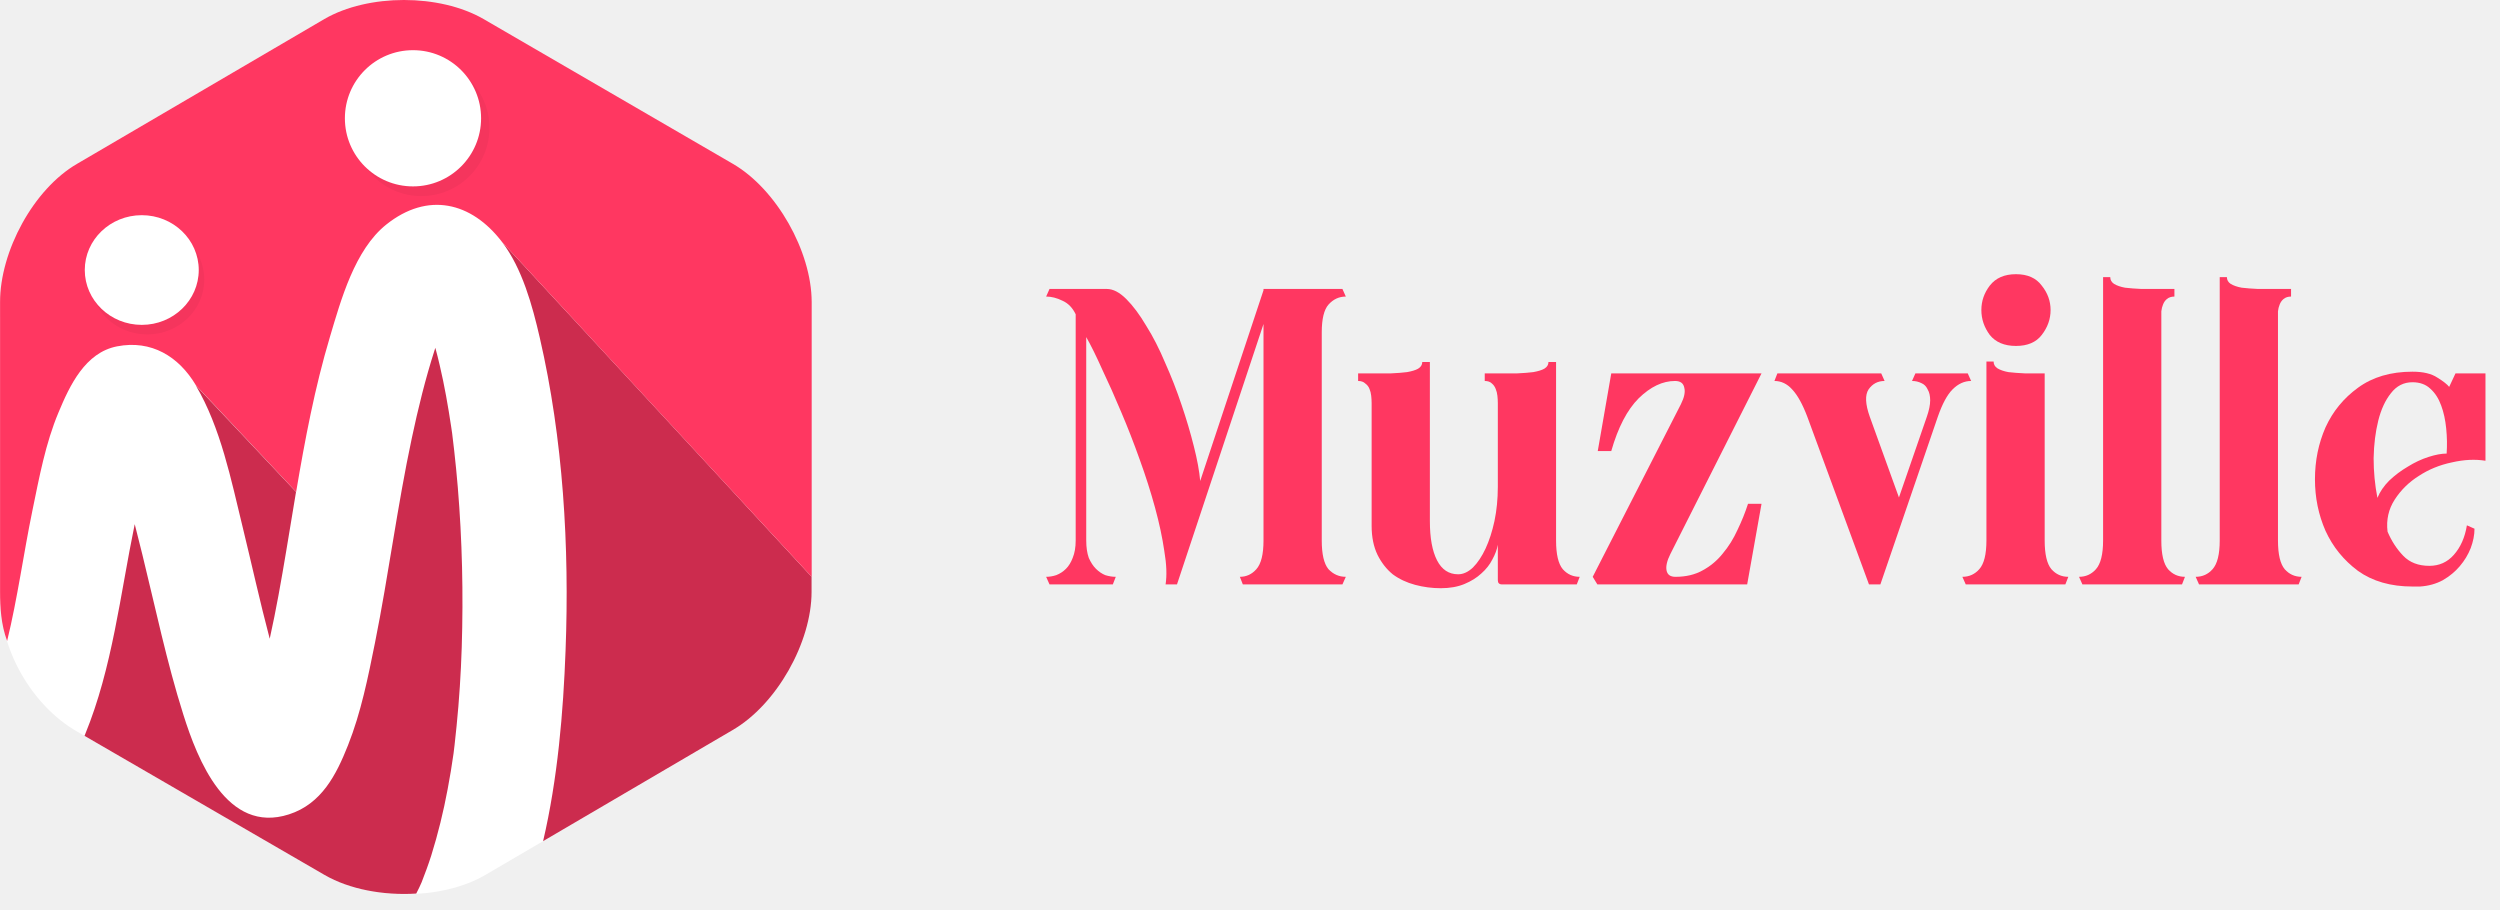
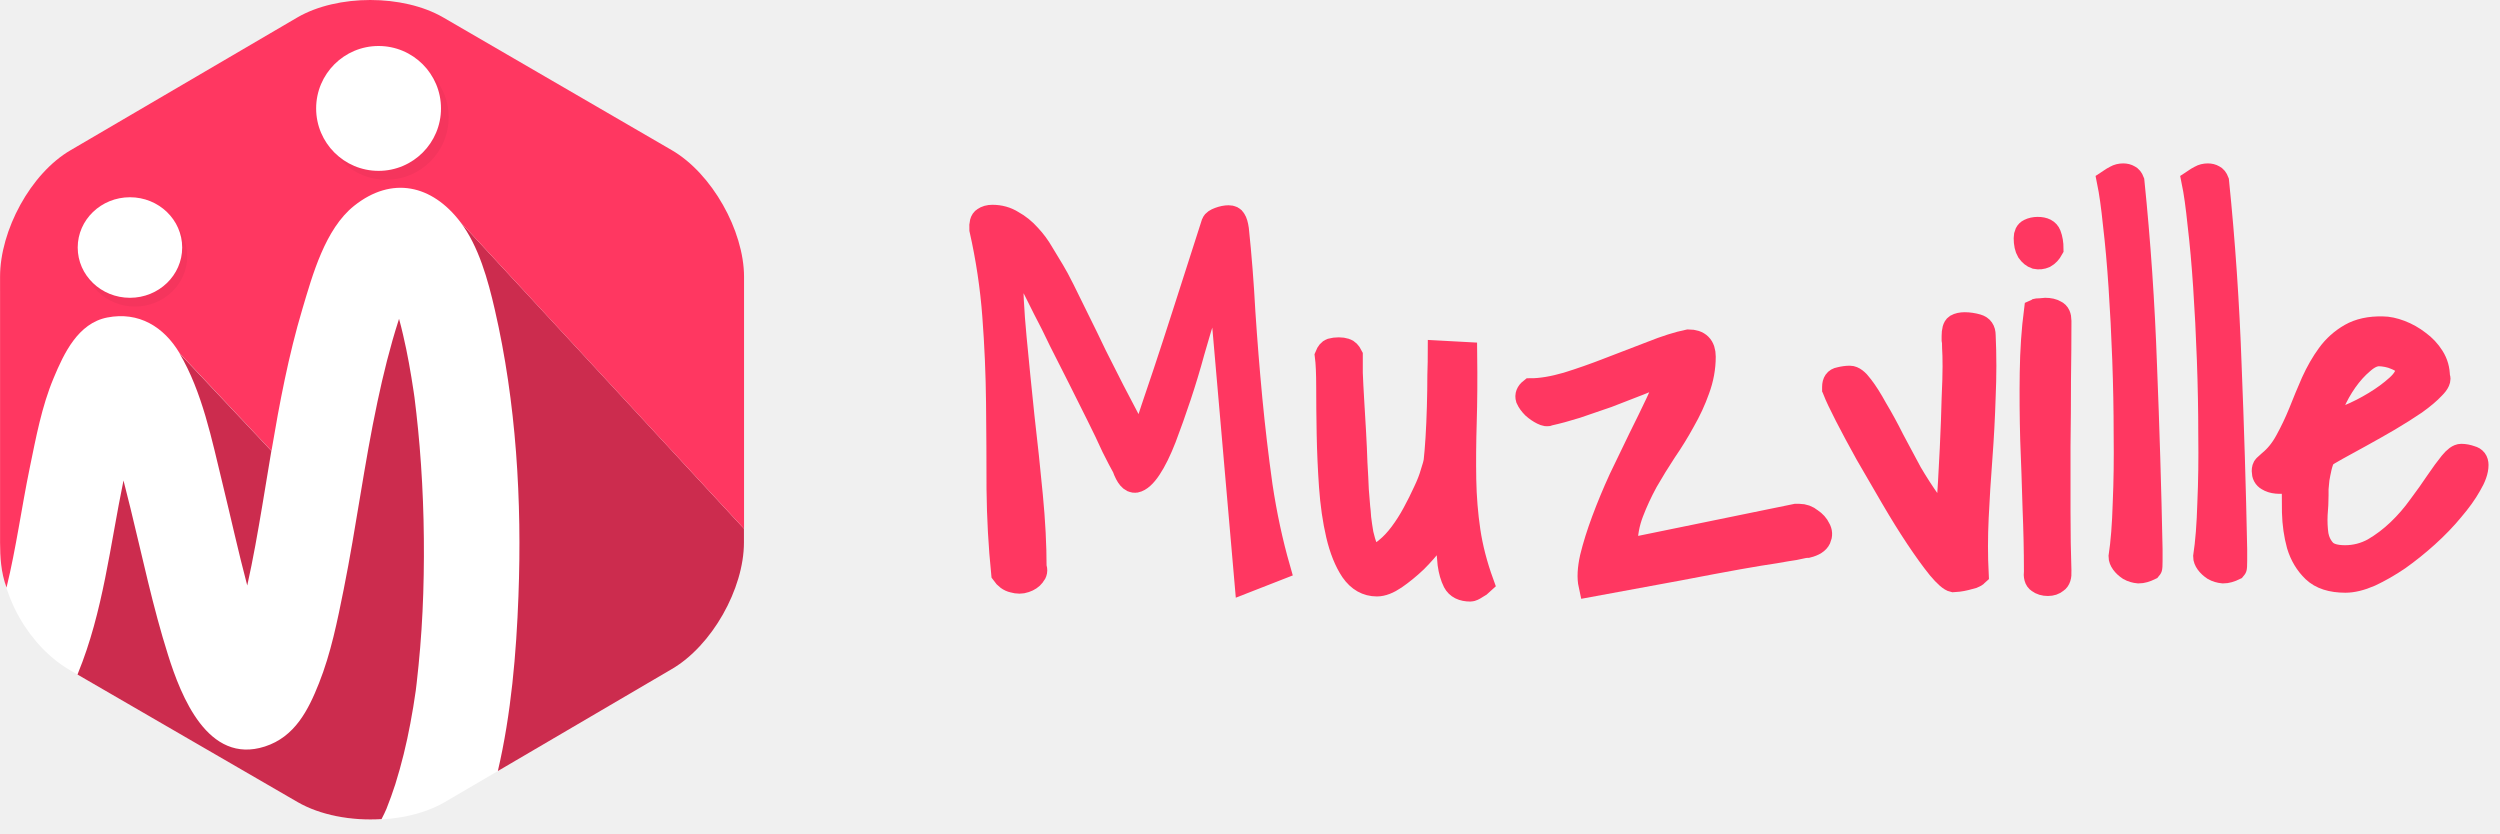
- <svg xmlns="http://www.w3.org/2000/svg" width="154" height="56" viewBox="0 0 154 56" fill="none">
+ <svg xmlns="http://www.w3.org/2000/svg" width="168" height="56" viewBox="0 0 168 56" fill="none">
  <path d="M4.715 45.043L20.075 53.911C22.776 55.472 27.177 55.472 29.871 53.911L45.098 44.998C47.799 43.438 49.845 39.604 49.845 36.49V18.628C49.845 17.656 49.787 16.619 49.411 15.603C48.764 18.26 48.403 20.968 47.851 23.647C47.431 25.679 47.049 27.776 46.246 29.697C45.562 31.338 44.612 33.37 42.648 33.752C40.535 34.165 38.842 33.134 37.782 31.346L33.168 11.481C32.623 14.698 24.02 10.194 23.085 13.321C22.408 15.588 20.178 18.981 18.227 20.534C15.688 22.558 14.974 23.912 13.075 21.417L0.004 19.548V36.49C-0.106 40.001 2.013 43.482 4.715 45.043Z" fill="white" />
  <path d="M28.2 30.014C28.134 29.263 28.067 28.512 27.979 27.762C27.942 27.408 27.898 27.062 27.854 26.709C27.832 26.577 27.817 26.437 27.795 26.304C27.604 25.031 27.383 23.758 27.088 22.507C27.008 22.146 26.912 21.785 26.816 21.425C26.802 21.462 26.787 21.506 26.779 21.542C26.205 23.331 25.756 25.156 25.366 26.996C24.476 31.169 23.939 35.408 23.099 39.596C22.673 41.716 22.238 43.895 21.436 45.911C20.715 47.729 19.81 49.517 17.8 50.165C13.966 51.402 12.163 46.78 11.294 44.02C10.271 40.789 9.579 37.455 8.77 34.165C8.615 33.539 8.461 32.913 8.299 32.288C7.401 36.638 6.93 41.12 5.244 45.234C5.23 45.263 5.215 45.3 5.208 45.33L19.994 53.897C21.532 54.787 23.622 55.17 25.639 55.045C25.698 54.92 25.764 54.802 25.823 54.677C25.874 54.566 25.926 54.456 25.97 54.353C26.183 53.808 26.389 53.256 26.566 52.697C26.985 51.357 27.317 49.996 27.574 48.62C27.714 47.876 27.839 47.133 27.942 46.389V46.382C27.964 46.22 27.986 46.058 28.001 45.896C28.045 45.506 28.09 45.109 28.126 44.719C28.288 43.107 28.391 41.495 28.443 39.876C28.546 36.579 28.472 33.289 28.2 30.014Z" fill="#CC2C4E" />
  <path d="M34.839 40.067C34.699 43.865 34.353 47.979 33.455 51.814L45.135 44.969C47.836 43.401 49.993 39.574 49.993 36.454V35.526L30.931 14.911C32.175 16.552 32.793 18.819 33.249 20.799C34.692 27.055 35.082 33.672 34.839 40.067Z" fill="#CC2C4E" />
  <path d="M45.142 10.09L29.782 1.17C27.081 -0.39 22.68 -0.39 19.986 1.17L4.751 10.09C2.057 11.651 0.004 15.485 0.004 18.599V36.461C0.004 37.432 0.063 38.47 0.438 39.486C1.086 36.829 1.446 34.121 1.998 31.442C2.418 29.41 2.801 27.313 3.61 25.392C4.295 23.75 5.244 21.719 7.209 21.336C9.322 20.924 11.014 21.955 12.074 23.743L18.242 30.301C18.786 27.084 19.39 23.876 20.325 20.748C21.002 18.481 21.848 15.382 23.799 13.829C26.338 11.805 29.031 12.424 30.93 14.911L50 35.534V18.599C49.992 15.485 47.836 11.651 45.142 10.09Z" fill="#FF3761" />
  <path d="M14.945 32.457C15.504 34.746 16.012 37.065 16.615 39.346C17.013 37.558 17.329 35.747 17.631 33.944C17.83 32.73 18.029 31.515 18.235 30.301L12.06 23.743C13.598 26.341 14.238 29.565 14.945 32.457Z" fill="#CC2C4E" />
  <g opacity="0.2">
    <path opacity="0.2" d="M9.071 20.6C11.01 20.6 12.582 19.088 12.582 17.222C12.582 15.356 11.01 13.844 9.071 13.844C7.132 13.844 5.561 15.356 5.561 17.222C5.561 19.088 7.132 20.6 9.071 20.6Z" fill="black" />
  </g>
  <path d="M8.733 20.012C10.672 20.012 12.243 18.499 12.243 16.633C12.243 14.768 10.672 13.255 8.733 13.255C6.794 13.255 5.222 14.768 5.222 16.633C5.222 18.499 6.794 20.012 8.733 20.012Z" fill="white" />
  <g opacity="0.2">
    <path opacity="0.2" d="M25.955 12.078C28.272 12.078 30.15 10.199 30.15 7.882C30.15 5.565 28.272 3.687 25.955 3.687C23.638 3.687 21.76 5.565 21.76 7.882C21.76 10.199 23.638 12.078 25.955 12.078Z" fill="black" />
  </g>
  <path d="M25.44 11.482C27.757 11.482 29.635 9.603 29.635 7.286C29.635 4.969 27.757 3.091 25.44 3.091C23.123 3.091 21.245 4.969 21.245 7.286C21.245 9.603 23.123 11.482 25.44 11.482Z" fill="white" />
-   <path d="M68.186 17.8C68.567 17.8 68.966 18.008 69.382 18.424C69.798 18.84 70.205 19.386 70.604 20.062C71.02 20.721 71.41 21.483 71.774 22.35C72.155 23.199 72.493 24.066 72.788 24.95C73.083 25.817 73.334 26.666 73.542 27.498C73.75 28.313 73.88 29.023 73.932 29.63L77.832 17.878V17.8H82.694L82.902 18.268C82.486 18.268 82.131 18.433 81.836 18.762C81.559 19.074 81.42 19.646 81.42 20.478V33.296C81.42 34.145 81.559 34.735 81.836 35.064C82.131 35.376 82.486 35.532 82.902 35.532L82.694 36H76.558L76.376 35.532C76.775 35.532 77.113 35.376 77.39 35.064C77.685 34.735 77.832 34.145 77.832 33.296V19.958L72.502 36H71.8C71.887 35.445 71.861 34.761 71.722 33.946C71.601 33.114 71.41 32.221 71.15 31.268C70.89 30.315 70.578 29.335 70.214 28.33C69.85 27.307 69.469 26.328 69.07 25.392C68.671 24.439 68.281 23.563 67.9 22.766C67.536 21.951 67.207 21.284 66.912 20.764V33.296C66.912 33.712 66.964 34.067 67.068 34.362C67.189 34.639 67.337 34.865 67.51 35.038C67.683 35.211 67.874 35.341 68.082 35.428C68.307 35.497 68.524 35.532 68.732 35.532L68.55 36H64.65L64.442 35.532C64.65 35.532 64.858 35.497 65.066 35.428C65.291 35.341 65.491 35.211 65.664 35.038C65.837 34.865 65.976 34.639 66.08 34.362C66.201 34.067 66.262 33.712 66.262 33.296V19.36C66.071 18.961 65.803 18.684 65.456 18.528C65.109 18.355 64.771 18.268 64.442 18.268L64.65 17.8H68.186Z" fill="#FF3761" />
-   <path d="M92.266 33.556C92.214 33.851 92.101 34.154 91.928 34.466C91.772 34.778 91.546 35.064 91.252 35.324C90.974 35.584 90.628 35.801 90.212 35.974C89.796 36.147 89.31 36.234 88.756 36.234C88.218 36.234 87.689 36.165 87.169 36.026C86.65 35.887 86.19 35.671 85.792 35.376C85.41 35.064 85.098 34.665 84.856 34.18C84.613 33.677 84.492 33.079 84.492 32.386V24.82C84.492 24.681 84.483 24.534 84.466 24.378C84.448 24.222 84.414 24.083 84.362 23.962C84.31 23.823 84.223 23.711 84.102 23.624C83.998 23.52 83.85 23.468 83.66 23.468V23H84.492C84.908 23 85.306 23 85.688 23C86.069 22.983 86.398 22.957 86.676 22.922C86.97 22.87 87.196 22.801 87.352 22.714C87.525 22.61 87.612 22.471 87.612 22.298H88.08V32.1C88.08 33.14 88.227 33.946 88.522 34.518C88.816 35.09 89.25 35.376 89.822 35.376C90.134 35.376 90.437 35.237 90.732 34.96C91.026 34.665 91.286 34.275 91.512 33.79C91.737 33.305 91.919 32.741 92.058 32.1C92.196 31.441 92.266 30.739 92.266 29.994V24.82C92.266 24.681 92.257 24.534 92.24 24.378C92.222 24.222 92.188 24.083 92.136 23.962C92.084 23.823 92.006 23.711 91.902 23.624C91.798 23.52 91.65 23.468 91.46 23.468V23H92.266C92.682 23 93.08 23 93.462 23C93.843 22.983 94.172 22.957 94.45 22.922C94.744 22.87 94.97 22.801 95.126 22.714C95.299 22.61 95.386 22.471 95.386 22.298H95.854V33.296C95.854 34.145 95.992 34.735 96.27 35.064C96.547 35.376 96.894 35.532 97.31 35.532L97.128 36H92.526C92.352 36 92.266 35.913 92.266 35.74V33.556Z" fill="#FF3761" />
-   <path d="M103.544 24.898C103.752 24.482 103.822 24.144 103.752 23.884C103.7 23.607 103.51 23.468 103.18 23.468C102.418 23.468 101.672 23.823 100.944 24.534C100.234 25.245 99.671 26.328 99.254 27.784H98.422L99.254 23H108.51L102.894 34.128C102.686 34.544 102.608 34.882 102.66 35.142C102.712 35.402 102.894 35.532 103.206 35.532C103.848 35.532 104.402 35.402 104.87 35.142C105.356 34.882 105.772 34.535 106.118 34.102C106.482 33.669 106.786 33.183 107.028 32.646C107.288 32.109 107.505 31.571 107.678 31.034H108.51L107.626 36H98.397L98.111 35.532L103.544 24.898Z" fill="#FF3761" />
-   <path d="M115.129 36L111.333 25.678C111.038 24.898 110.726 24.335 110.397 23.988C110.085 23.641 109.721 23.468 109.305 23.468L109.487 23H115.883L116.091 23.468C115.675 23.468 115.345 23.641 115.103 23.988C114.877 24.335 114.903 24.898 115.181 25.678L116.975 30.644L118.691 25.678C118.829 25.279 118.899 24.941 118.899 24.664C118.899 24.387 118.847 24.161 118.743 23.988C118.656 23.797 118.526 23.667 118.353 23.598C118.179 23.511 117.989 23.468 117.781 23.468L117.989 23H121.213L121.421 23.468C121.005 23.468 120.623 23.641 120.277 23.988C119.947 24.317 119.644 24.881 119.367 25.678L115.831 36H115.129Z" fill="#FF3761" />
-   <path d="M124.184 16.89C124.895 16.89 125.424 17.124 125.77 17.592C126.134 18.043 126.316 18.545 126.316 19.1C126.316 19.655 126.134 20.166 125.77 20.634C125.424 21.085 124.895 21.31 124.184 21.31C123.474 21.31 122.936 21.085 122.572 20.634C122.226 20.166 122.052 19.655 122.052 19.1C122.052 18.545 122.226 18.043 122.572 17.592C122.936 17.124 123.474 16.89 124.184 16.89ZM125.952 33.296C125.952 34.145 126.091 34.735 126.368 35.064C126.646 35.376 126.992 35.532 127.408 35.532L127.226 36H121.09L120.882 35.532C121.298 35.532 121.645 35.376 121.922 35.064C122.217 34.735 122.364 34.145 122.364 33.296V22.272H122.806C122.806 22.445 122.884 22.584 123.04 22.688C123.214 22.792 123.439 22.87 123.716 22.922C124.011 22.957 124.349 22.983 124.73 23C125.112 23 125.519 23 125.952 23V33.296Z" fill="#FF3761" />
-   <path d="M133.944 17.8V18.268C133.753 18.268 133.597 18.32 133.476 18.424C133.372 18.511 133.294 18.623 133.242 18.762C133.19 18.883 133.155 19.022 133.138 19.178C133.138 19.334 133.138 19.481 133.138 19.62V33.296C133.138 34.145 133.276 34.735 133.554 35.064C133.831 35.376 134.178 35.532 134.594 35.532L134.412 36H128.276L128.068 35.532C128.484 35.532 128.83 35.376 129.108 35.064C129.402 34.735 129.55 34.145 129.55 33.296V17.072H129.992C129.992 17.245 130.07 17.384 130.226 17.488C130.399 17.592 130.624 17.67 130.902 17.722C131.196 17.757 131.534 17.783 131.916 17.8C132.297 17.8 132.704 17.8 133.138 17.8H133.944Z" fill="#FF3761" />
-   <path d="M141.129 17.8V18.268C140.939 18.268 140.783 18.32 140.661 18.424C140.557 18.511 140.479 18.623 140.427 18.762C140.375 18.883 140.341 19.022 140.323 19.178C140.323 19.334 140.323 19.481 140.323 19.62V33.296C140.323 34.145 140.462 34.735 140.739 35.064C141.017 35.376 141.363 35.532 141.779 35.532L141.597 36H135.461L135.253 35.532C135.669 35.532 136.016 35.376 136.293 35.064C136.588 34.735 136.735 34.145 136.735 33.296V17.072H137.177C137.177 17.245 137.255 17.384 137.411 17.488C137.585 17.592 137.81 17.67 138.087 17.722C138.382 17.757 138.72 17.783 139.101 17.8C139.483 17.8 139.89 17.8 140.323 17.8H141.129Z" fill="#FF3761" />
-   <path d="M148.607 36.13C147.272 36.13 146.154 35.809 145.253 35.168C144.369 34.509 143.702 33.686 143.251 32.698C142.818 31.71 142.601 30.653 142.601 29.526C142.601 28.382 142.818 27.316 143.251 26.328C143.702 25.34 144.369 24.525 145.253 23.884C146.154 23.225 147.272 22.896 148.607 22.896C149.266 22.896 149.777 23.017 150.141 23.26C150.505 23.485 150.748 23.676 150.869 23.832L151.259 23H153.105V28.382C152.464 28.278 151.77 28.313 151.025 28.486C150.28 28.642 149.604 28.919 148.997 29.318C148.39 29.699 147.896 30.185 147.515 30.774C147.134 31.363 146.986 32.022 147.073 32.75C147.316 33.322 147.636 33.816 148.035 34.232C148.434 34.648 148.971 34.856 149.647 34.856C150.254 34.856 150.756 34.631 151.155 34.18C151.571 33.712 151.84 33.105 151.961 32.36L152.429 32.568C152.429 32.949 152.351 33.348 152.195 33.764C152.039 34.163 151.814 34.535 151.519 34.882C151.242 35.211 150.895 35.497 150.479 35.74C150.063 35.965 149.595 36.095 149.075 36.13H148.607ZM146.449 30.67C146.605 30.289 146.848 29.933 147.177 29.604C147.524 29.275 147.905 28.989 148.321 28.746C148.737 28.486 149.162 28.287 149.595 28.148C150.028 28.009 150.401 27.94 150.713 27.94C150.748 27.437 150.739 26.926 150.687 26.406C150.635 25.869 150.531 25.392 150.375 24.976C150.219 24.543 149.994 24.196 149.699 23.936C149.422 23.676 149.058 23.546 148.607 23.546C148.07 23.546 147.628 23.771 147.281 24.222C146.934 24.655 146.674 25.219 146.501 25.912C146.328 26.605 146.232 27.377 146.215 28.226C146.215 29.058 146.293 29.873 146.449 30.67Z" fill="#FF3761" />
+   <path d="M81.938 18.219C81.854 18.177 81.729 18.417 81.562 18.938C81.417 19.438 81.219 20.094 80.969 20.906C80.719 21.698 80.448 22.604 80.156 23.625C79.885 24.625 79.583 25.625 79.25 26.625C78.917 27.625 78.583 28.562 78.25 29.438C77.917 30.292 77.583 30.969 77.25 31.469C76.917 31.969 76.604 32.25 76.312 32.312C76.021 32.354 75.76 32.052 75.531 31.406C75.365 31.115 75.125 30.656 74.812 30.031C74.521 29.385 74.177 28.667 73.781 27.875C73.385 27.083 72.969 26.25 72.531 25.375C72.094 24.5 71.677 23.677 71.281 22.906C70.906 22.115 70.552 21.406 70.219 20.781C69.906 20.156 69.677 19.698 69.531 19.406C69.281 18.948 69.052 18.583 68.844 18.312C68.656 18.021 68.354 17.875 67.938 17.875C67.938 19.333 68.021 20.938 68.188 22.688C68.354 24.438 68.531 26.208 68.719 28C68.927 29.792 69.115 31.562 69.281 33.312C69.448 35.042 69.531 36.646 69.531 38.125C69.615 38.312 69.583 38.49 69.438 38.656C69.312 38.823 69.125 38.948 68.875 39.031C68.646 39.115 68.385 39.115 68.094 39.031C67.823 38.969 67.594 38.802 67.406 38.531C67.219 36.677 67.115 34.792 67.094 32.875C67.094 30.938 67.083 29 67.062 27.062C67.042 25.125 66.958 23.188 66.812 21.25C66.667 19.292 66.375 17.344 65.938 15.406C65.917 15.031 65.979 14.802 66.125 14.719C66.271 14.615 66.458 14.562 66.688 14.562C67.188 14.562 67.635 14.688 68.031 14.938C68.448 15.167 68.823 15.469 69.156 15.844C69.49 16.198 69.781 16.594 70.031 17.031C70.302 17.469 70.542 17.865 70.75 18.219C70.917 18.49 71.146 18.917 71.438 19.5L72.438 21.531C72.812 22.281 73.198 23.073 73.594 23.906C74.01 24.719 74.406 25.5 74.781 26.25C75.156 26.979 75.5 27.635 75.812 28.219C76.125 28.781 76.365 29.188 76.531 29.438C76.615 29.438 76.688 29.406 76.75 29.344C76.812 29.281 76.896 29.104 77 28.812C77.125 28.521 77.281 28.073 77.469 27.469C77.677 26.865 77.958 26.031 78.312 24.969C78.667 23.906 79.104 22.562 79.625 20.938C80.146 19.312 80.781 17.333 81.531 15C81.573 14.896 81.708 14.802 81.938 14.719C82.167 14.635 82.375 14.594 82.562 14.594C82.75 14.594 82.875 14.656 82.938 14.781C83.021 14.906 83.083 15.115 83.125 15.406C83.312 17.177 83.458 19.031 83.562 20.969C83.688 22.885 83.844 24.833 84.031 26.812C84.219 28.771 84.448 30.719 84.719 32.656C85.01 34.594 85.406 36.438 85.906 38.188L83.75 39.031L81.938 18.219Z" fill="#FF3761" />
+   <path d="M96.874 35.375C96.79 35.625 96.582 35.969 96.249 36.406C95.936 36.823 95.561 37.25 95.124 37.688C94.686 38.104 94.228 38.479 93.749 38.812C93.29 39.125 92.884 39.281 92.53 39.281C91.863 39.281 91.311 38.969 90.874 38.344C90.457 37.719 90.134 36.917 89.905 35.938C89.676 34.958 89.52 33.875 89.436 32.688C89.353 31.479 89.301 30.302 89.28 29.156C89.259 28.01 89.249 26.969 89.249 26.031C89.249 25.094 89.218 24.385 89.155 23.906C89.238 23.698 89.343 23.573 89.468 23.531C89.613 23.49 89.78 23.469 89.968 23.469C90.134 23.469 90.28 23.49 90.405 23.531C90.551 23.573 90.676 23.698 90.78 23.906C90.78 24.135 90.78 24.521 90.78 25.062C90.801 25.604 90.832 26.219 90.874 26.906C90.915 27.573 90.957 28.281 90.999 29.031C91.04 29.76 91.072 30.458 91.093 31.125C91.134 31.792 91.165 32.396 91.186 32.938C91.228 33.458 91.259 33.844 91.28 34.094C91.301 34.24 91.322 34.479 91.343 34.812C91.384 35.146 91.436 35.5 91.499 35.875C91.582 36.229 91.676 36.552 91.78 36.844C91.905 37.135 92.061 37.292 92.249 37.312C92.561 37.312 92.874 37.177 93.186 36.906C93.52 36.635 93.843 36.292 94.155 35.875C94.468 35.458 94.759 35 95.03 34.5C95.301 34 95.54 33.521 95.749 33.062C95.978 32.583 96.145 32.156 96.249 31.781C96.374 31.406 96.447 31.135 96.468 30.969C96.509 30.615 96.551 30.115 96.593 29.469C96.634 28.802 96.665 28.094 96.686 27.344C96.707 26.594 96.718 25.885 96.718 25.219C96.738 24.552 96.749 24.042 96.749 23.688L98.468 23.781C98.488 25.469 98.478 27 98.436 28.375C98.395 29.729 98.384 31.01 98.405 32.219C98.426 33.406 98.52 34.562 98.686 35.688C98.853 36.812 99.155 37.979 99.593 39.188C99.53 39.25 99.405 39.333 99.218 39.438C99.03 39.562 98.895 39.625 98.811 39.625C98.29 39.625 97.936 39.448 97.749 39.094C97.582 38.76 97.468 38.365 97.405 37.906C97.363 37.427 97.322 36.958 97.28 36.5C97.259 36.021 97.124 35.646 96.874 35.375Z" fill="#FF3761" />
+   <path d="M106.873 39.312C106.768 38.833 106.8 38.219 106.966 37.469C107.154 36.698 107.414 35.865 107.748 34.969C108.081 34.073 108.466 33.146 108.904 32.188C109.362 31.229 109.8 30.323 110.216 29.469C110.654 28.594 111.039 27.802 111.373 27.094C111.706 26.385 111.935 25.823 112.06 25.406C112.06 25.385 112.06 25.365 112.06 25.344C112.081 25.302 112.091 25.26 112.091 25.219C112.091 25.177 112.081 25.135 112.06 25.094C112.06 25.052 112.06 25.021 112.06 25C111.477 25.229 110.831 25.49 110.123 25.781C109.435 26.052 108.737 26.323 108.029 26.594C107.32 26.844 106.623 27.083 105.935 27.312C105.268 27.521 104.654 27.688 104.091 27.812C104.008 27.875 103.862 27.854 103.654 27.75C103.445 27.646 103.248 27.51 103.06 27.344C102.873 27.156 102.737 26.969 102.654 26.781C102.591 26.573 102.664 26.385 102.873 26.219C103.56 26.219 104.373 26.083 105.31 25.812C106.248 25.521 107.195 25.188 108.154 24.812C109.133 24.438 110.081 24.073 110.998 23.719C111.935 23.344 112.758 23.083 113.466 22.938C114.154 22.938 114.498 23.281 114.498 23.969C114.498 24.719 114.362 25.458 114.091 26.188C113.841 26.896 113.518 27.594 113.123 28.281C112.748 28.969 112.331 29.646 111.873 30.312C111.435 30.979 111.018 31.656 110.623 32.344C110.248 33.031 109.925 33.729 109.654 34.438C109.383 35.146 109.248 35.875 109.248 36.625V37L120.685 34.656H120.904C121.195 34.656 121.456 34.75 121.685 34.938C121.935 35.104 122.112 35.302 122.216 35.531C122.341 35.74 122.352 35.958 122.248 36.188C122.143 36.417 121.883 36.583 121.466 36.688C121.383 36.688 121.289 36.698 121.185 36.719C121.102 36.74 120.904 36.781 120.591 36.844C120.3 36.885 119.862 36.958 119.279 37.062C118.695 37.146 117.873 37.281 116.81 37.469C115.768 37.656 114.435 37.906 112.81 38.219C111.206 38.51 109.227 38.875 106.873 39.312Z" fill="#FF3761" />
+   <path d="M123.278 26.219C123.278 26.198 123.267 26.167 123.246 26.125C123.246 26.062 123.246 26.021 123.246 26C123.246 25.688 123.371 25.51 123.621 25.469C123.871 25.406 124.1 25.375 124.309 25.375C124.538 25.375 124.798 25.573 125.09 25.969C125.382 26.344 125.705 26.854 126.059 27.5C126.434 28.125 126.809 28.812 127.184 29.562C127.58 30.312 127.975 31.052 128.371 31.781C128.788 32.49 129.205 33.135 129.621 33.719C130.059 34.302 130.475 34.729 130.871 35C130.996 33.104 131.09 31.49 131.152 30.156C131.215 28.823 131.257 27.698 131.277 26.781C131.319 25.865 131.34 25.146 131.34 24.625C131.34 24.083 131.33 23.667 131.309 23.375C131.309 23.083 131.298 22.896 131.277 22.812C131.277 22.708 131.277 22.635 131.277 22.594C131.277 22.219 131.34 21.99 131.465 21.906C131.611 21.823 131.798 21.781 132.027 21.781C132.298 21.781 132.58 21.823 132.871 21.906C133.163 21.99 133.309 22.198 133.309 22.531C133.371 23.885 133.371 25.26 133.309 26.656C133.267 28.031 133.194 29.406 133.09 30.781C132.986 32.135 132.902 33.469 132.84 34.781C132.777 36.094 132.777 37.365 132.84 38.594C132.798 38.635 132.705 38.688 132.559 38.75C132.413 38.792 132.257 38.833 132.09 38.875C131.923 38.917 131.757 38.948 131.59 38.969C131.444 38.99 131.34 39 131.277 39C131.069 38.958 130.746 38.677 130.309 38.156C129.871 37.615 129.382 36.938 128.84 36.125C128.298 35.312 127.736 34.406 127.153 33.406C126.569 32.406 126.007 31.438 125.465 30.5C124.944 29.562 124.486 28.708 124.09 27.938C123.694 27.167 123.423 26.594 123.278 26.219Z" fill="#FF3761" />
+   <path d="M136.808 38.375C136.808 37.021 136.776 35.594 136.714 34.094C136.672 32.594 136.62 31.083 136.558 29.562C136.516 28.021 136.505 26.51 136.526 25.031C136.547 23.552 136.641 22.167 136.808 20.875C136.849 20.854 136.943 20.844 137.089 20.844C137.255 20.823 137.37 20.812 137.433 20.812C137.724 20.812 137.953 20.865 138.12 20.969C138.308 21.052 138.401 21.25 138.401 21.562C138.401 22.792 138.391 24.135 138.37 25.594C138.37 27.031 138.36 28.5 138.339 30C138.339 31.479 138.339 32.948 138.339 34.406C138.339 35.865 138.36 37.188 138.401 38.375C138.422 38.729 138.349 38.958 138.183 39.062C138.037 39.188 137.849 39.25 137.62 39.25C137.37 39.25 137.162 39.188 136.995 39.062C136.828 38.958 136.766 38.729 136.808 38.375ZM136.12 16C136.12 15.75 136.203 15.583 136.37 15.5C136.537 15.417 136.724 15.375 136.933 15.375C137.349 15.375 137.61 15.51 137.714 15.781C137.818 16.052 137.87 16.365 137.87 16.719C137.745 16.948 137.589 17.115 137.401 17.219C137.214 17.302 137.016 17.323 136.808 17.281C136.62 17.219 136.453 17.083 136.308 16.875C136.183 16.667 136.12 16.375 136.12 16Z" fill="#FF3761" />
+   <path d="M142.494 37.406C142.64 36.448 142.733 35.25 142.775 33.812C142.838 32.375 142.858 30.844 142.838 29.219C142.838 27.594 142.806 25.917 142.744 24.188C142.681 22.458 142.598 20.823 142.494 19.281C142.39 17.719 142.265 16.323 142.119 15.094C141.994 13.865 141.858 12.896 141.713 12.188C141.9 12.062 142.056 11.969 142.181 11.906C142.327 11.823 142.494 11.781 142.681 11.781C142.827 11.781 142.952 11.812 143.056 11.875C143.16 11.917 143.244 12.021 143.306 12.188C143.723 16.271 144.004 20.385 144.15 24.531C144.317 28.677 144.442 32.802 144.525 36.906C144.525 37.094 144.525 37.354 144.525 37.688C144.525 38 144.515 38.167 144.494 38.188C144.202 38.333 143.942 38.406 143.713 38.406C143.483 38.385 143.275 38.323 143.088 38.219C142.9 38.094 142.754 37.958 142.65 37.812C142.546 37.667 142.494 37.531 142.494 37.406Z" fill="#FF3761" />
+   <path d="M148.18 37.406C148.326 36.448 148.42 35.25 148.461 33.812C148.524 32.375 148.545 30.844 148.524 29.219C148.524 27.594 148.493 25.917 148.43 24.188C148.368 22.458 148.284 20.823 148.18 19.281C148.076 17.719 147.951 16.323 147.805 15.094C147.68 13.865 147.545 12.896 147.399 12.188C147.586 12.062 147.743 11.969 147.868 11.906C148.013 11.823 148.18 11.781 148.368 11.781C148.513 11.781 148.638 11.812 148.743 11.875C148.847 11.917 148.93 12.021 148.993 12.188C149.409 16.271 149.69 20.385 149.836 24.531C150.003 28.677 150.128 32.802 150.211 36.906C150.211 37.094 150.211 37.354 150.211 37.688C150.211 38 150.201 38.167 150.18 38.188C149.888 38.333 149.628 38.406 149.399 38.406C149.17 38.385 148.961 38.323 148.774 38.219C148.586 38.094 148.44 37.958 148.336 37.812C148.232 37.667 148.18 37.531 148.18 37.406Z" fill="#FF3761" />
+   <path d="M154.116 32.25C154.012 32.271 153.856 32.302 153.647 32.344C153.439 32.385 153.22 32.396 152.991 32.375C152.762 32.354 152.564 32.292 152.397 32.188C152.21 32.083 152.116 31.906 152.116 31.656C152.116 31.51 152.147 31.406 152.21 31.344C152.272 31.281 152.377 31.188 152.522 31.062C152.981 30.688 153.366 30.208 153.679 29.625C154.012 29.021 154.314 28.385 154.585 27.719C154.856 27.031 155.137 26.354 155.429 25.688C155.741 25 156.095 24.385 156.491 23.844C156.887 23.302 157.377 22.865 157.96 22.531C158.543 22.198 159.262 22.042 160.116 22.062C160.47 22.062 160.866 22.146 161.304 22.312C161.741 22.479 162.147 22.708 162.522 23C162.897 23.271 163.21 23.604 163.46 24C163.71 24.396 163.835 24.833 163.835 25.312C163.939 25.479 163.835 25.719 163.522 26.031C163.231 26.344 162.825 26.688 162.304 27.062C161.783 27.417 161.189 27.792 160.522 28.188C159.877 28.562 159.252 28.917 158.647 29.25C158.043 29.583 157.512 29.875 157.054 30.125C156.595 30.375 156.293 30.562 156.147 30.688C156.043 30.896 155.96 31.135 155.897 31.406C155.835 31.677 155.783 31.938 155.741 32.188C155.72 32.417 155.7 32.635 155.679 32.844C155.679 33.031 155.679 33.177 155.679 33.281C155.679 33.677 155.658 34.115 155.616 34.594C155.595 35.073 155.616 35.531 155.679 35.969C155.762 36.385 155.939 36.74 156.21 37.031C156.481 37.302 156.939 37.438 157.585 37.438C158.272 37.438 158.918 37.271 159.522 36.938C160.127 36.583 160.689 36.156 161.21 35.656C161.731 35.156 162.2 34.615 162.616 34.031C163.054 33.448 163.439 32.906 163.772 32.406C164.127 31.885 164.439 31.458 164.71 31.125C164.981 30.792 165.21 30.625 165.397 30.625C165.606 30.625 165.825 30.667 166.054 30.75C166.304 30.812 166.429 30.979 166.429 31.25C166.429 31.625 166.272 32.073 165.96 32.594C165.668 33.115 165.272 33.667 164.772 34.25C164.293 34.833 163.731 35.417 163.085 36C162.46 36.562 161.825 37.073 161.179 37.531C160.533 37.969 159.897 38.333 159.272 38.625C158.647 38.896 158.095 39.031 157.616 39.031C156.679 39.031 155.97 38.802 155.491 38.344C155.012 37.885 154.668 37.312 154.46 36.625C154.272 35.938 154.168 35.208 154.147 34.438C154.147 33.646 154.137 32.917 154.116 32.25ZM159.866 23.812C159.512 23.812 159.137 23.99 158.741 24.344C158.345 24.677 157.97 25.094 157.616 25.594C157.283 26.073 157.002 26.573 156.772 27.094C156.564 27.594 156.46 28.01 156.46 28.344C156.772 28.344 157.22 28.229 157.804 28C158.408 27.75 159.002 27.448 159.585 27.094C160.168 26.74 160.679 26.365 161.116 25.969C161.554 25.573 161.772 25.198 161.772 24.844C161.772 24.656 161.7 24.5 161.554 24.375C161.408 24.25 161.231 24.146 161.022 24.062C160.835 23.979 160.637 23.917 160.429 23.875C160.22 23.833 160.033 23.812 159.866 23.812Z" fill="#FF3761" />
+   <path d="M81.938 18.219C81.854 18.177 81.729 18.417 81.562 18.938C81.417 19.438 81.219 20.094 80.969 20.906C80.719 21.698 80.448 22.604 80.156 23.625C79.885 24.625 79.583 25.625 79.25 26.625C78.917 27.625 78.583 28.562 78.25 29.438C77.917 30.292 77.583 30.969 77.25 31.469C76.917 31.969 76.604 32.25 76.312 32.312C76.021 32.354 75.76 32.052 75.531 31.406C75.365 31.115 75.125 30.656 74.812 30.031C74.521 29.385 74.177 28.667 73.781 27.875C73.385 27.083 72.969 26.25 72.531 25.375C72.094 24.5 71.677 23.677 71.281 22.906C70.906 22.115 70.552 21.406 70.219 20.781C69.906 20.156 69.677 19.698 69.531 19.406C69.281 18.948 69.052 18.583 68.844 18.312C68.656 18.021 68.354 17.875 67.938 17.875C67.938 19.333 68.021 20.938 68.188 22.688C68.354 24.438 68.531 26.208 68.719 28C68.927 29.792 69.115 31.562 69.281 33.312C69.448 35.042 69.531 36.646 69.531 38.125C69.615 38.312 69.583 38.49 69.438 38.656C69.312 38.823 69.125 38.948 68.875 39.031C68.646 39.115 68.385 39.115 68.094 39.031C67.823 38.969 67.594 38.802 67.406 38.531C67.219 36.677 67.115 34.792 67.094 32.875C67.094 30.938 67.083 29 67.062 27.062C67.042 25.125 66.958 23.188 66.812 21.25C66.667 19.292 66.375 17.344 65.938 15.406C65.917 15.031 65.979 14.802 66.125 14.719C66.271 14.615 66.458 14.562 66.688 14.562C67.188 14.562 67.635 14.688 68.031 14.938C68.448 15.167 68.823 15.469 69.156 15.844C69.49 16.198 69.781 16.594 70.031 17.031C70.302 17.469 70.542 17.865 70.75 18.219C70.917 18.49 71.146 18.917 71.438 19.5L72.438 21.531C72.812 22.281 73.198 23.073 73.594 23.906C74.01 24.719 74.406 25.5 74.781 26.25C75.156 26.979 75.5 27.635 75.812 28.219C76.125 28.781 76.365 29.188 76.531 29.438C76.615 29.438 76.688 29.406 76.75 29.344C76.812 29.281 76.896 29.104 77 28.812C77.125 28.521 77.281 28.073 77.469 27.469C77.677 26.865 77.958 26.031 78.312 24.969C78.667 23.906 79.104 22.562 79.625 20.938C80.146 19.312 80.781 17.333 81.531 15C81.573 14.896 81.708 14.802 81.938 14.719C82.167 14.635 82.375 14.594 82.562 14.594C82.75 14.594 82.875 14.656 82.938 14.781C83.021 14.906 83.083 15.115 83.125 15.406C83.312 17.177 83.458 19.031 83.562 20.969C83.688 22.885 83.844 24.833 84.031 26.812C84.219 28.771 84.448 30.719 84.719 32.656C85.01 34.594 85.406 36.438 85.906 38.188L83.75 39.031L81.938 18.219Z" stroke="#FF3761" stroke-width="1.6" />
+   <path d="M96.874 35.375C96.79 35.625 96.582 35.969 96.249 36.406C95.936 36.823 95.561 37.25 95.124 37.688C94.686 38.104 94.228 38.479 93.749 38.812C93.29 39.125 92.884 39.281 92.53 39.281C91.863 39.281 91.311 38.969 90.874 38.344C90.457 37.719 90.134 36.917 89.905 35.938C89.676 34.958 89.52 33.875 89.436 32.688C89.353 31.479 89.301 30.302 89.28 29.156C89.259 28.01 89.249 26.969 89.249 26.031C89.249 25.094 89.218 24.385 89.155 23.906C89.238 23.698 89.343 23.573 89.468 23.531C89.613 23.49 89.78 23.469 89.968 23.469C90.134 23.469 90.28 23.49 90.405 23.531C90.551 23.573 90.676 23.698 90.78 23.906C90.78 24.135 90.78 24.521 90.78 25.062C90.801 25.604 90.832 26.219 90.874 26.906C90.915 27.573 90.957 28.281 90.999 29.031C91.04 29.76 91.072 30.458 91.093 31.125C91.134 31.792 91.165 32.396 91.186 32.938C91.228 33.458 91.259 33.844 91.28 34.094C91.301 34.24 91.322 34.479 91.343 34.812C91.384 35.146 91.436 35.5 91.499 35.875C91.582 36.229 91.676 36.552 91.78 36.844C91.905 37.135 92.061 37.292 92.249 37.312C92.561 37.312 92.874 37.177 93.186 36.906C93.52 36.635 93.843 36.292 94.155 35.875C94.468 35.458 94.759 35 95.03 34.5C95.301 34 95.54 33.521 95.749 33.062C95.978 32.583 96.145 32.156 96.249 31.781C96.374 31.406 96.447 31.135 96.468 30.969C96.509 30.615 96.551 30.115 96.593 29.469C96.634 28.802 96.665 28.094 96.686 27.344C96.707 26.594 96.718 25.885 96.718 25.219C96.738 24.552 96.749 24.042 96.749 23.688L98.468 23.781C98.488 25.469 98.478 27 98.436 28.375C98.395 29.729 98.384 31.01 98.405 32.219C98.426 33.406 98.52 34.562 98.686 35.688C98.853 36.812 99.155 37.979 99.593 39.188C99.53 39.25 99.405 39.333 99.218 39.438C99.03 39.562 98.895 39.625 98.811 39.625C98.29 39.625 97.936 39.448 97.749 39.094C97.582 38.76 97.468 38.365 97.405 37.906C97.363 37.427 97.322 36.958 97.28 36.5C97.259 36.021 97.124 35.646 96.874 35.375Z" stroke="#FF3761" stroke-width="1.6" />
+   <path d="M106.873 39.312C106.768 38.833 106.8 38.219 106.966 37.469C107.154 36.698 107.414 35.865 107.748 34.969C108.081 34.073 108.466 33.146 108.904 32.188C109.362 31.229 109.8 30.323 110.216 29.469C110.654 28.594 111.039 27.802 111.373 27.094C111.706 26.385 111.935 25.823 112.06 25.406C112.06 25.385 112.06 25.365 112.06 25.344C112.081 25.302 112.091 25.26 112.091 25.219C112.091 25.177 112.081 25.135 112.06 25.094C112.06 25.052 112.06 25.021 112.06 25C111.477 25.229 110.831 25.49 110.123 25.781C109.435 26.052 108.737 26.323 108.029 26.594C107.32 26.844 106.623 27.083 105.935 27.312C105.268 27.521 104.654 27.688 104.091 27.812C104.008 27.875 103.862 27.854 103.654 27.75C103.445 27.646 103.248 27.51 103.06 27.344C102.873 27.156 102.737 26.969 102.654 26.781C102.591 26.573 102.664 26.385 102.873 26.219C103.56 26.219 104.373 26.083 105.31 25.812C106.248 25.521 107.195 25.188 108.154 24.812C109.133 24.438 110.081 24.073 110.998 23.719C111.935 23.344 112.758 23.083 113.466 22.938C114.154 22.938 114.498 23.281 114.498 23.969C114.498 24.719 114.362 25.458 114.091 26.188C113.841 26.896 113.518 27.594 113.123 28.281C112.748 28.969 112.331 29.646 111.873 30.312C111.435 30.979 111.018 31.656 110.623 32.344C110.248 33.031 109.925 33.729 109.654 34.438C109.383 35.146 109.248 35.875 109.248 36.625V37L120.685 34.656H120.904C121.195 34.656 121.456 34.75 121.685 34.938C121.935 35.104 122.112 35.302 122.216 35.531C122.341 35.74 122.352 35.958 122.248 36.188C122.143 36.417 121.883 36.583 121.466 36.688C121.383 36.688 121.289 36.698 121.185 36.719C121.102 36.74 120.904 36.781 120.591 36.844C120.3 36.885 119.862 36.958 119.279 37.062C118.695 37.146 117.873 37.281 116.81 37.469C115.768 37.656 114.435 37.906 112.81 38.219C111.206 38.51 109.227 38.875 106.873 39.312Z" stroke="#FF3761" stroke-width="1.6" />
+   <path d="M123.278 26.219C123.278 26.198 123.267 26.167 123.246 26.125C123.246 26.062 123.246 26.021 123.246 26C123.246 25.688 123.371 25.51 123.621 25.469C123.871 25.406 124.1 25.375 124.309 25.375C124.538 25.375 124.798 25.573 125.09 25.969C125.382 26.344 125.705 26.854 126.059 27.5C126.434 28.125 126.809 28.812 127.184 29.562C127.58 30.312 127.975 31.052 128.371 31.781C128.788 32.49 129.205 33.135 129.621 33.719C130.059 34.302 130.475 34.729 130.871 35C130.996 33.104 131.09 31.49 131.152 30.156C131.215 28.823 131.257 27.698 131.277 26.781C131.319 25.865 131.34 25.146 131.34 24.625C131.34 24.083 131.33 23.667 131.309 23.375C131.309 23.083 131.298 22.896 131.277 22.812C131.277 22.708 131.277 22.635 131.277 22.594C131.277 22.219 131.34 21.99 131.465 21.906C131.611 21.823 131.798 21.781 132.027 21.781C132.298 21.781 132.58 21.823 132.871 21.906C133.163 21.99 133.309 22.198 133.309 22.531C133.371 23.885 133.371 25.26 133.309 26.656C133.267 28.031 133.194 29.406 133.09 30.781C132.986 32.135 132.902 33.469 132.84 34.781C132.777 36.094 132.777 37.365 132.84 38.594C132.798 38.635 132.705 38.688 132.559 38.75C132.413 38.792 132.257 38.833 132.09 38.875C131.923 38.917 131.757 38.948 131.59 38.969C131.444 38.99 131.34 39 131.277 39C131.069 38.958 130.746 38.677 130.309 38.156C129.871 37.615 129.382 36.938 128.84 36.125C128.298 35.312 127.736 34.406 127.153 33.406C126.569 32.406 126.007 31.438 125.465 30.5C124.944 29.562 124.486 28.708 124.09 27.938C123.694 27.167 123.423 26.594 123.278 26.219Z" stroke="#FF3761" stroke-width="1.6" />
+   <path d="M136.808 38.375C136.808 37.021 136.776 35.594 136.714 34.094C136.672 32.594 136.62 31.083 136.558 29.562C136.516 28.021 136.505 26.51 136.526 25.031C136.547 23.552 136.641 22.167 136.808 20.875C136.849 20.854 136.943 20.844 137.089 20.844C137.255 20.823 137.37 20.812 137.433 20.812C137.724 20.812 137.953 20.865 138.12 20.969C138.308 21.052 138.401 21.25 138.401 21.562C138.401 22.792 138.391 24.135 138.37 25.594C138.37 27.031 138.36 28.5 138.339 30C138.339 31.479 138.339 32.948 138.339 34.406C138.339 35.865 138.36 37.188 138.401 38.375C138.422 38.729 138.349 38.958 138.183 39.062C138.037 39.188 137.849 39.25 137.62 39.25C137.37 39.25 137.162 39.188 136.995 39.062C136.828 38.958 136.766 38.729 136.808 38.375ZM136.12 16C136.12 15.75 136.203 15.583 136.37 15.5C136.537 15.417 136.724 15.375 136.933 15.375C137.349 15.375 137.61 15.51 137.714 15.781C137.818 16.052 137.87 16.365 137.87 16.719C137.745 16.948 137.589 17.115 137.401 17.219C137.214 17.302 137.016 17.323 136.808 17.281C136.62 17.219 136.453 17.083 136.308 16.875C136.183 16.667 136.12 16.375 136.12 16Z" stroke="#FF3761" stroke-width="1.6" />
+   <path d="M142.494 37.406C142.64 36.448 142.733 35.25 142.775 33.812C142.838 32.375 142.858 30.844 142.838 29.219C142.838 27.594 142.806 25.917 142.744 24.188C142.681 22.458 142.598 20.823 142.494 19.281C142.39 17.719 142.265 16.323 142.119 15.094C141.994 13.865 141.858 12.896 141.713 12.188C141.9 12.062 142.056 11.969 142.181 11.906C142.327 11.823 142.494 11.781 142.681 11.781C142.827 11.781 142.952 11.812 143.056 11.875C143.16 11.917 143.244 12.021 143.306 12.188C143.723 16.271 144.004 20.385 144.15 24.531C144.317 28.677 144.442 32.802 144.525 36.906C144.525 37.094 144.525 37.354 144.525 37.688C144.525 38 144.515 38.167 144.494 38.188C144.202 38.333 143.942 38.406 143.713 38.406C143.483 38.385 143.275 38.323 143.088 38.219C142.9 38.094 142.754 37.958 142.65 37.812C142.546 37.667 142.494 37.531 142.494 37.406Z" stroke="#FF3761" stroke-width="1.6" />
+   <path d="M148.18 37.406C148.326 36.448 148.42 35.25 148.461 33.812C148.524 32.375 148.545 30.844 148.524 29.219C148.524 27.594 148.493 25.917 148.43 24.188C148.368 22.458 148.284 20.823 148.18 19.281C148.076 17.719 147.951 16.323 147.805 15.094C147.68 13.865 147.545 12.896 147.399 12.188C147.586 12.062 147.743 11.969 147.868 11.906C148.013 11.823 148.18 11.781 148.368 11.781C148.513 11.781 148.638 11.812 148.743 11.875C148.847 11.917 148.93 12.021 148.993 12.188C149.409 16.271 149.69 20.385 149.836 24.531C150.003 28.677 150.128 32.802 150.211 36.906C150.211 37.094 150.211 37.354 150.211 37.688C150.211 38 150.201 38.167 150.18 38.188C149.888 38.333 149.628 38.406 149.399 38.406C149.17 38.385 148.961 38.323 148.774 38.219C148.586 38.094 148.44 37.958 148.336 37.812C148.232 37.667 148.18 37.531 148.18 37.406Z" stroke="#FF3761" stroke-width="1.6" />
+   <path d="M154.116 32.25C154.012 32.271 153.856 32.302 153.647 32.344C153.439 32.385 153.22 32.396 152.991 32.375C152.762 32.354 152.564 32.292 152.397 32.188C152.21 32.083 152.116 31.906 152.116 31.656C152.116 31.51 152.147 31.406 152.21 31.344C152.272 31.281 152.377 31.188 152.522 31.062C152.981 30.688 153.366 30.208 153.679 29.625C154.012 29.021 154.314 28.385 154.585 27.719C154.856 27.031 155.137 26.354 155.429 25.688C155.741 25 156.095 24.385 156.491 23.844C156.887 23.302 157.377 22.865 157.96 22.531C158.543 22.198 159.262 22.042 160.116 22.062C160.47 22.062 160.866 22.146 161.304 22.312C161.741 22.479 162.147 22.708 162.522 23C162.897 23.271 163.21 23.604 163.46 24C163.71 24.396 163.835 24.833 163.835 25.312C163.939 25.479 163.835 25.719 163.522 26.031C163.231 26.344 162.825 26.688 162.304 27.062C161.783 27.417 161.189 27.792 160.522 28.188C159.877 28.562 159.252 28.917 158.647 29.25C158.043 29.583 157.512 29.875 157.054 30.125C156.595 30.375 156.293 30.562 156.147 30.688C156.043 30.896 155.96 31.135 155.897 31.406C155.835 31.677 155.783 31.938 155.741 32.188C155.72 32.417 155.7 32.635 155.679 32.844C155.679 33.031 155.679 33.177 155.679 33.281C155.679 33.677 155.658 34.115 155.616 34.594C155.595 35.073 155.616 35.531 155.679 35.969C155.762 36.385 155.939 36.74 156.21 37.031C156.481 37.302 156.939 37.438 157.585 37.438C158.272 37.438 158.918 37.271 159.522 36.938C160.127 36.583 160.689 36.156 161.21 35.656C161.731 35.156 162.2 34.615 162.616 34.031C163.054 33.448 163.439 32.906 163.772 32.406C164.127 31.885 164.439 31.458 164.71 31.125C164.981 30.792 165.21 30.625 165.397 30.625C165.606 30.625 165.825 30.667 166.054 30.75C166.304 30.812 166.429 30.979 166.429 31.25C166.429 31.625 166.272 32.073 165.96 32.594C165.668 33.115 165.272 33.667 164.772 34.25C164.293 34.833 163.731 35.417 163.085 36C162.46 36.562 161.825 37.073 161.179 37.531C160.533 37.969 159.897 38.333 159.272 38.625C158.647 38.896 158.095 39.031 157.616 39.031C156.679 39.031 155.97 38.802 155.491 38.344C155.012 37.885 154.668 37.312 154.46 36.625C154.272 35.938 154.168 35.208 154.147 34.438C154.147 33.646 154.137 32.917 154.116 32.25ZM159.866 23.812C159.512 23.812 159.137 23.99 158.741 24.344C158.345 24.677 157.97 25.094 157.616 25.594C157.283 26.073 157.002 26.573 156.772 27.094C156.564 27.594 156.46 28.01 156.46 28.344C156.772 28.344 157.22 28.229 157.804 28C158.408 27.75 159.002 27.448 159.585 27.094C160.168 26.74 160.679 26.365 161.116 25.969C161.554 25.573 161.772 25.198 161.772 24.844C161.772 24.656 161.7 24.5 161.554 24.375C161.408 24.25 161.231 24.146 161.022 24.062C160.835 23.979 160.637 23.917 160.429 23.875C160.22 23.833 160.033 23.812 159.866 23.812Z" stroke="#FF3761" stroke-width="1.6" />
</svg>
